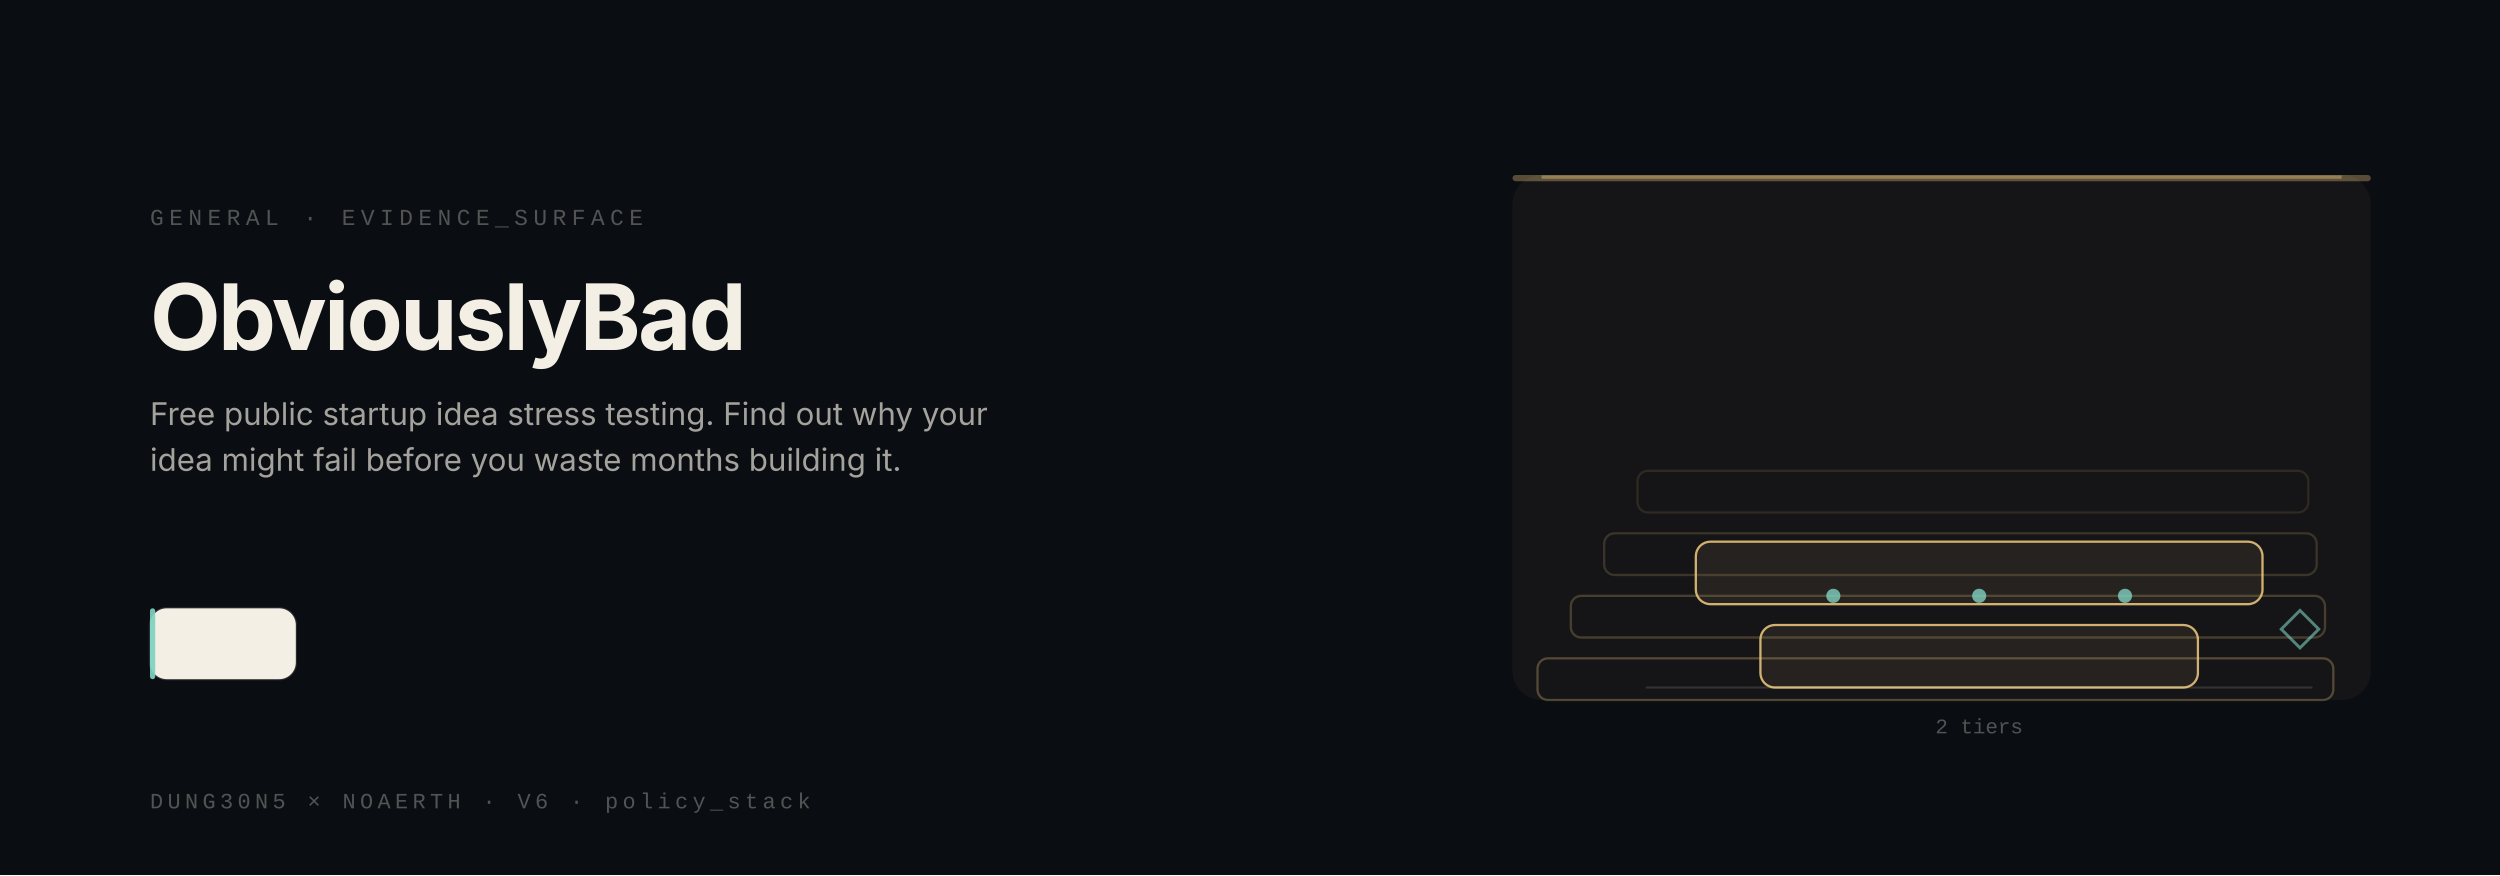
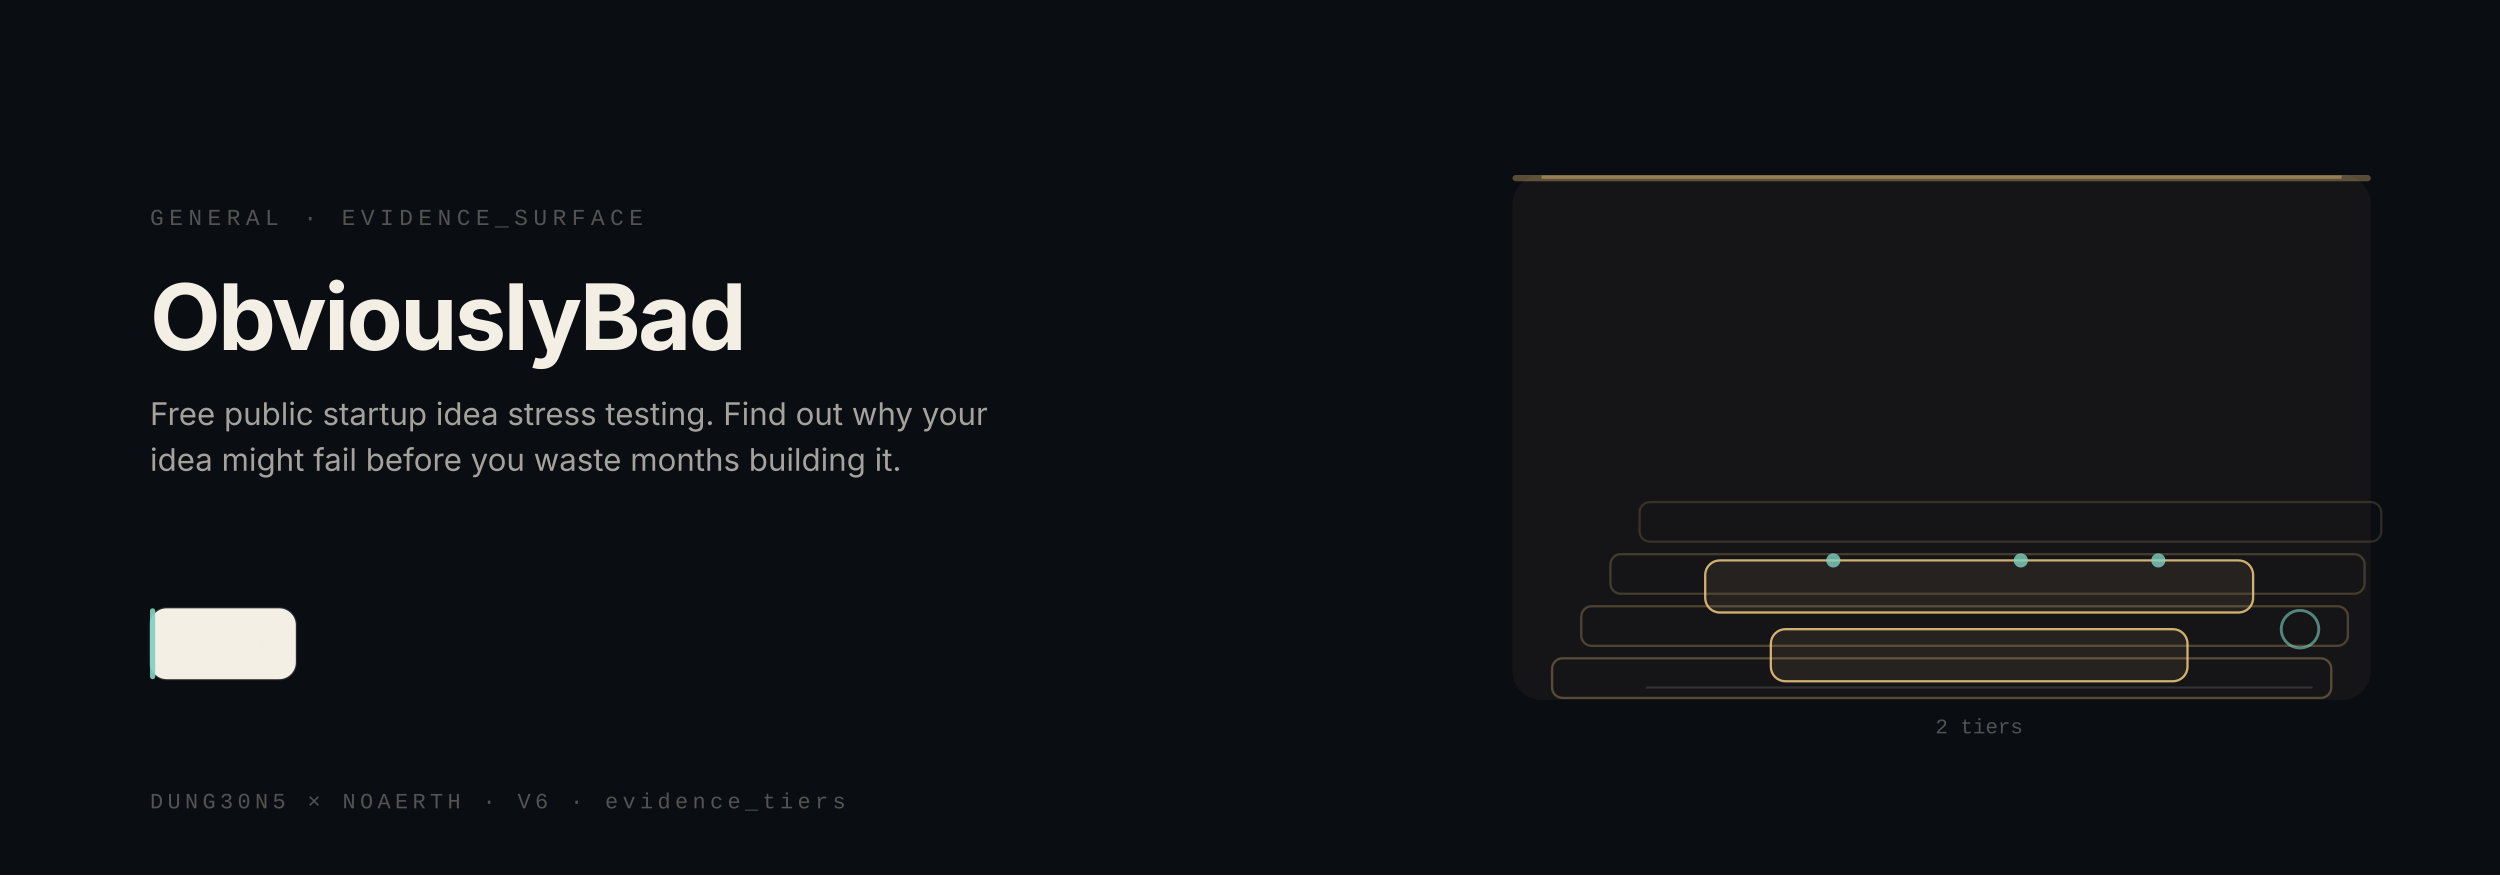
<svg xmlns="http://www.w3.org/2000/svg" viewBox="0 0 1200 420" width="1200" height="420" role="img" aria-label="ObviouslyBad: claims stack into tiers, and evidence is carried up to be checked">
  <rect width="1200" height="420" fill="#0a0d12" />
  <text x="72" y="108" font-family="ui-monospace, SFMono-Regular, Menlo, Monaco, Consolas, 'Liberation Mono', monospace" font-size="11" letter-spacing="2.6" fill="#f4efe44f">GENERAL · EVIDENCE_SURFACE</text>
  <text x="72" y="168" font-family="-apple-system, BlinkMacSystemFont, 'Segoe UI', Inter, Helvetica, Arial, sans-serif" font-size="44" font-weight="660" letter-spacing="-1.2" fill="#f4efe4">ObviouslyBad</text>
  <text x="72" y="204" font-family="-apple-system, BlinkMacSystemFont, 'Segoe UI', Inter, Helvetica, Arial, sans-serif" font-size="15" fill="#f4efe4a8">Free public startup idea stress testing. Find out why your</text>
  <text x="72" y="226" font-family="-apple-system, BlinkMacSystemFont, 'Segoe UI', Inter, Helvetica, Arial, sans-serif" font-size="15" fill="#f4efe4a8">idea might fail before you waste months building it.</text>
  <rect x="72.0" y="292.0" width="70.0" height="34.0" rx="8" fill="#f4efe4" stroke="#f4efe424" stroke-width="1.1" />
  <rect x="72.0" y="292.0" width="2.5" height="34.0" rx="1.2" fill="#7fd1c1" opacity="0.92" />
  <text x="107.0" y="314" font-family="ui-monospace, SFMono-Regular, Menlo, Monaco, Consolas, 'Liberation Mono', monospace" font-size="11" fill="#f4efe4" fill-opacity="0.82" text-anchor="middle">general</text>
  <rect x="726.0" y="84.0" width="412.0" height="252.0" rx="14" fill="#e7c27a" fill-opacity="0.05" />
  <line x1="740.0" y1="85.0" x2="1124.0" y2="85.0" stroke="#e7c27a" stroke-width="1.6" opacity="0.4" />
-   <rect x="738.0" y="316.0" width="382.0" height="20" rx="5" fill="none" stroke="#e7c27a" stroke-width="1.1" opacity="0.30" />
-   <rect x="754.0" y="286.0" width="362.0" height="20" rx="5" fill="none" stroke="#e7c27a" stroke-width="1.1" opacity="0.24" />
-   <rect x="770.0" y="256.0" width="342.0" height="20" rx="5" fill="none" stroke="#e7c27a" stroke-width="1.1" opacity="0.18" />
-   <rect x="786.0" y="226.0" width="322.0" height="20" rx="5" fill="none" stroke="#e7c27a" stroke-width="1.1" opacity="0.12" />
+   <rect x="745.0" y="316.0" width="374.0" height="19" rx="5" fill="none" stroke="#e7c27a" stroke-width="1.1" opacity="0.32" />
+   <rect x="759.0" y="291.0" width="368.0" height="19" rx="5" fill="none" stroke="#e7c27a" stroke-width="1.1" opacity="0.27" />
+   <rect x="773.0" y="266.0" width="362.0" height="19" rx="5" fill="none" stroke="#e7c27a" stroke-width="1.1" opacity="0.22" />
+   <rect x="787.0" y="241.0" width="356.0" height="19" rx="5" fill="none" stroke="#e7c27a" stroke-width="1.1" opacity="0.17" />
  <rect x="726.0" y="84.0" width="412.0" height="3" rx="1.5" fill="#e7c27a" opacity="0.35" />
-   <path d="M1095.0 302.0 l9 -9 l9 9 l-9 9 z" fill="none" stroke="#7fd1c1" stroke-width="1.4" opacity="0.6" />
-   <rect x="845.0" y="300.0" width="210.0" height="30" rx="7" fill="#e7c27a" fill-opacity="0.09" stroke="#e7c27a" stroke-width="1.1" opacity="0.9" />
-   <rect x="814.0" y="260.0" width="272.0" height="30" rx="7" fill="#e7c27a" fill-opacity="0.09" stroke="#e7c27a" stroke-width="1.1" opacity="0.9" />
-   <circle cx="880" cy="286" r="3.4" fill="#7fd1c1" opacity="0.8" />
-   <circle cx="950" cy="286" r="3.4" fill="#7fd1c1" opacity="0.8" />
-   <circle cx="1020" cy="286" r="3.4" fill="#7fd1c1" opacity="0.8" />
+   <circle cx="1104.0" cy="302.0" r="9" fill="none" stroke="#7fd1c1" stroke-width="1.4" opacity="0.6" />
+   <rect x="850.0" y="302.0" width="200.0" height="25" rx="7" fill="#e7c27a" fill-opacity="0.09" stroke="#e7c27a" stroke-width="1.1" opacity="0.9" />
+   <rect x="818.5" y="269.0" width="263.0" height="25" rx="7" fill="#e7c27a" fill-opacity="0.09" stroke="#e7c27a" stroke-width="1.1" opacity="0.9" />
+   <circle cx="880" cy="269" r="3.4" fill="#7fd1c1" opacity="0.8" />
+   <circle cx="970" cy="269" r="3.4" fill="#7fd1c1" opacity="0.8" />
+   <circle cx="1036" cy="269" r="3.4" fill="#7fd1c1" opacity="0.8" />
  <line x1="790" y1="330" x2="1110" y2="330" stroke="#f4efe424" stroke-width="1" />
  <text x="950" y="352" font-family="ui-monospace, SFMono-Regular, Menlo, Monaco, Consolas, 'Liberation Mono', monospace" font-size="10" fill="#f4efe44f" text-anchor="middle">2 tiers</text>
-   <text x="72" y="388" font-family="ui-monospace, SFMono-Regular, Menlo, Monaco, Consolas, 'Liberation Mono', monospace" font-size="10.5" letter-spacing="2.1" fill="#f4efe44f">DUNG30N5 × NOAERTH · V6 · policy_stack</text>
+   <text x="72" y="388" font-family="ui-monospace, SFMono-Regular, Menlo, Monaco, Consolas, 'Liberation Mono', monospace" font-size="10.5" letter-spacing="2.1" fill="#f4efe44f">DUNG30N5 × NOAERTH · V6 · evidence_tiers</text>
</svg>
